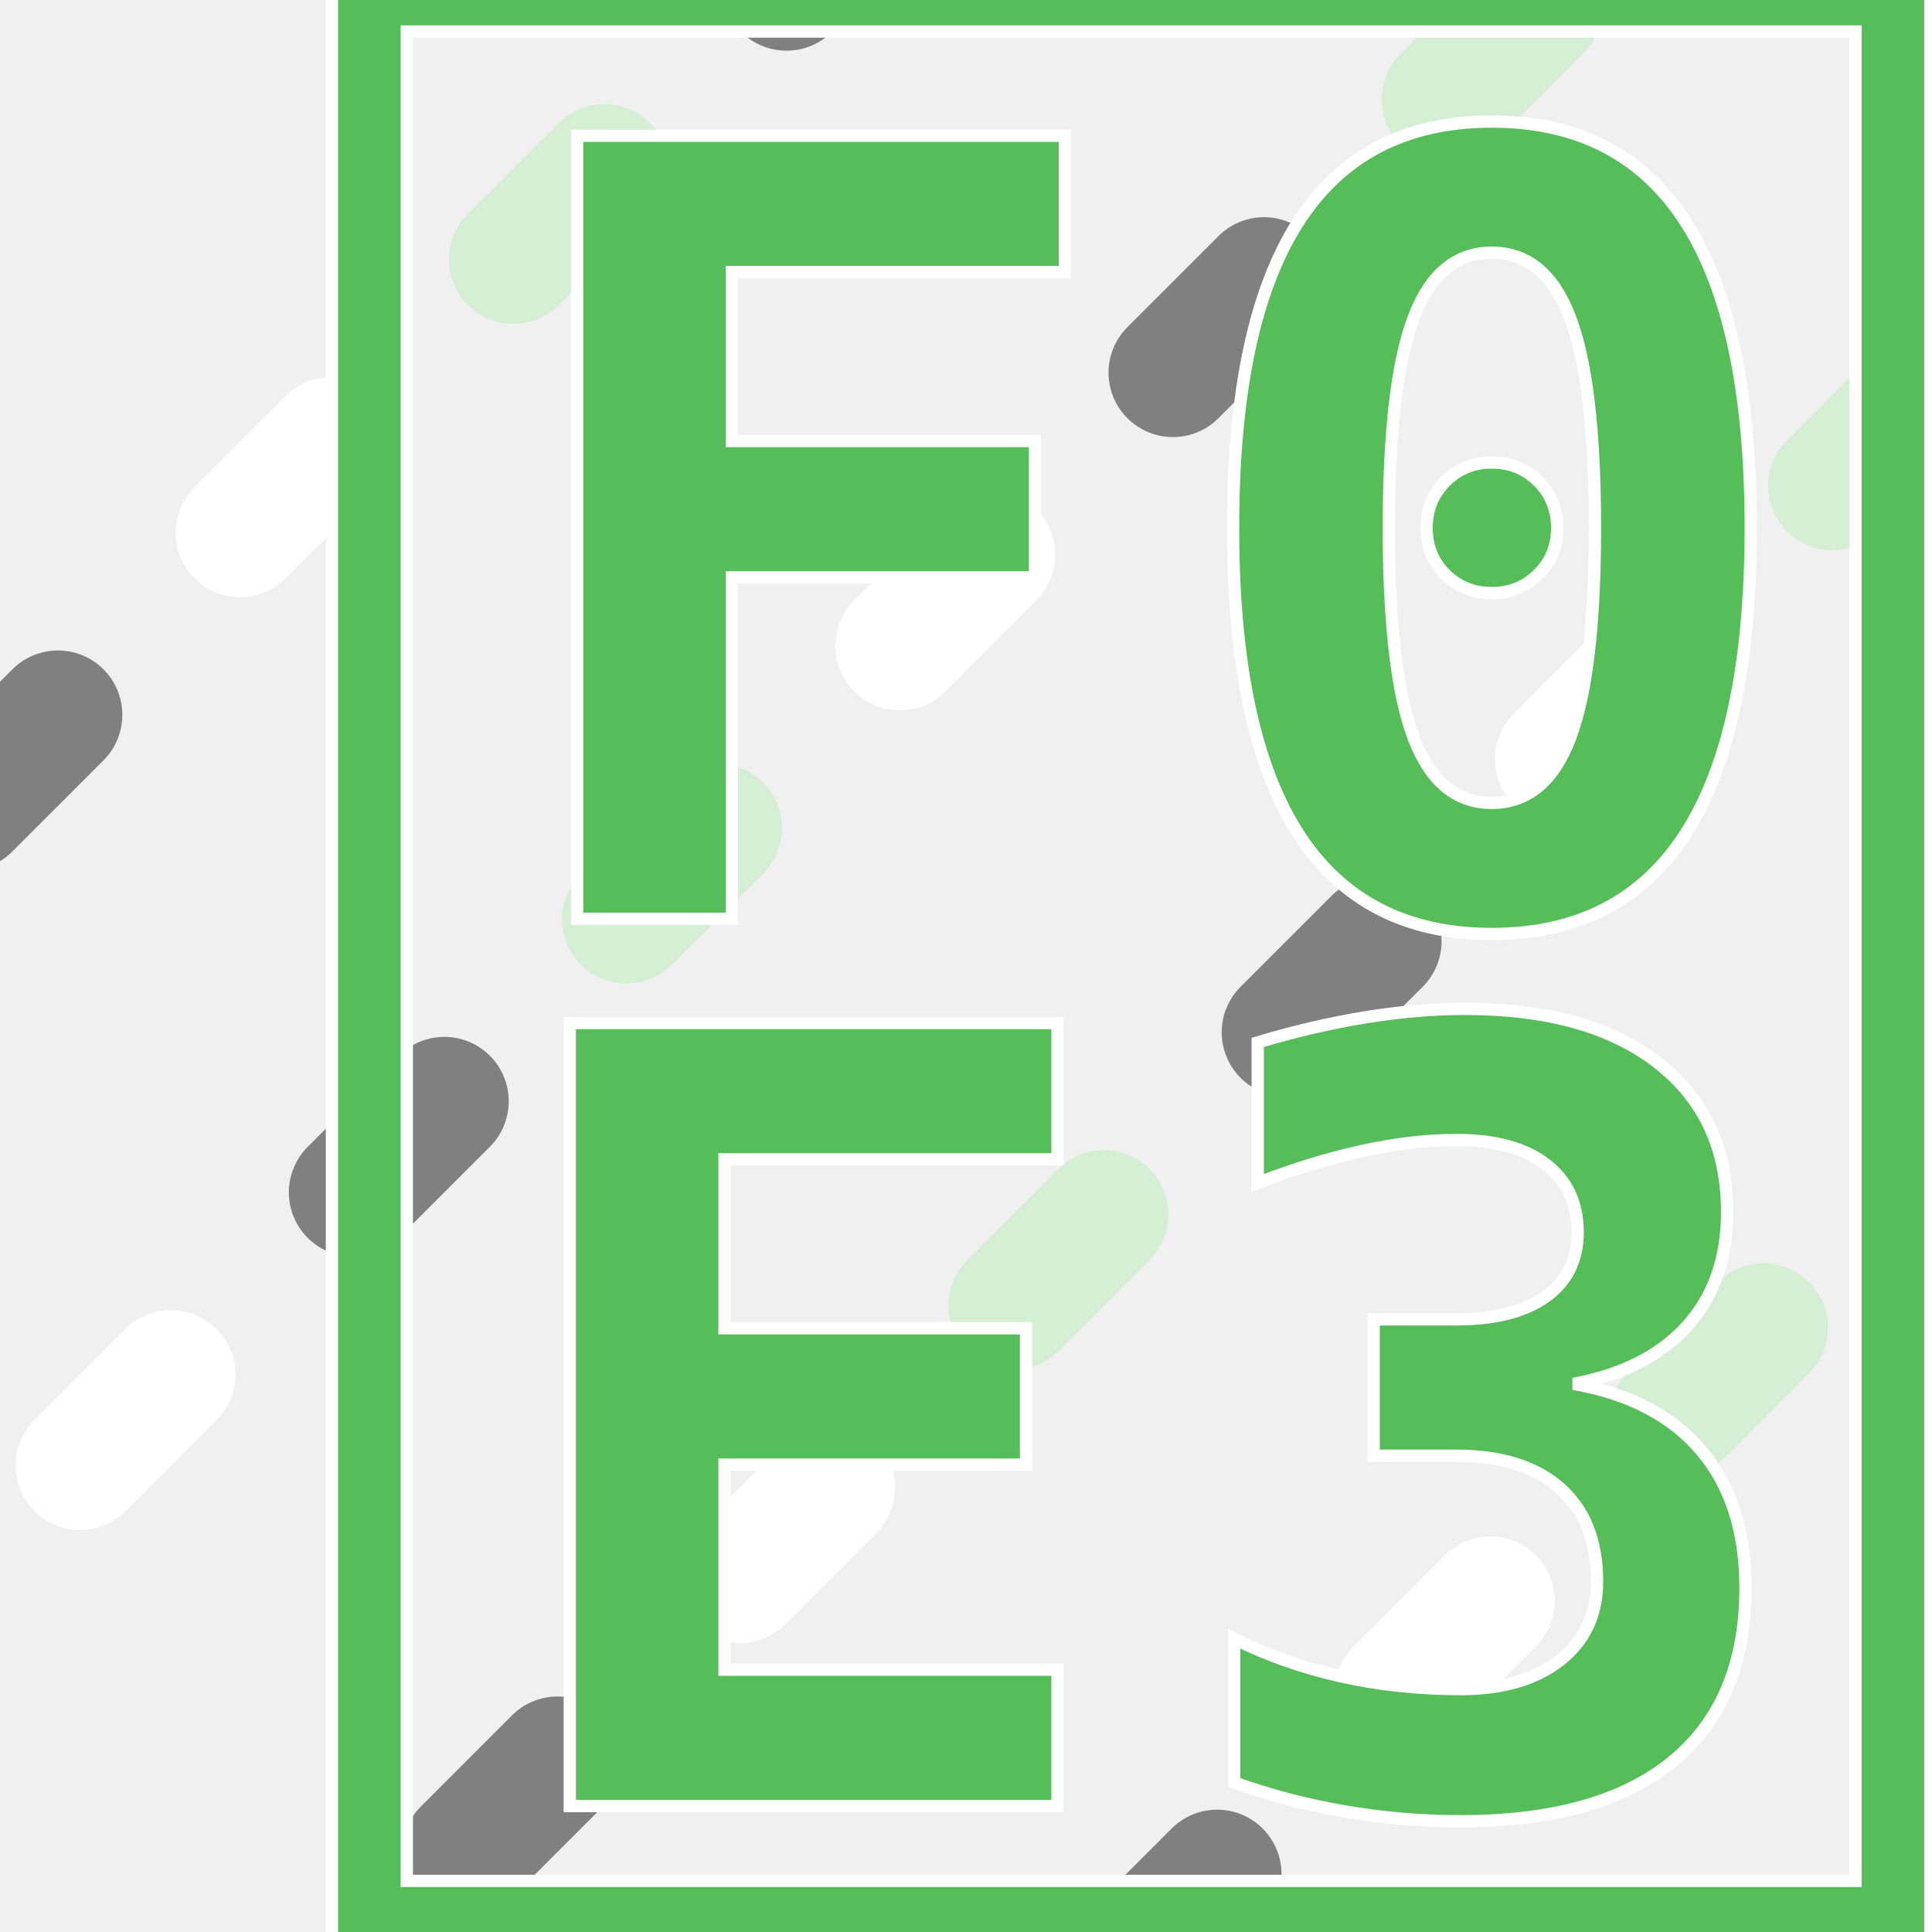
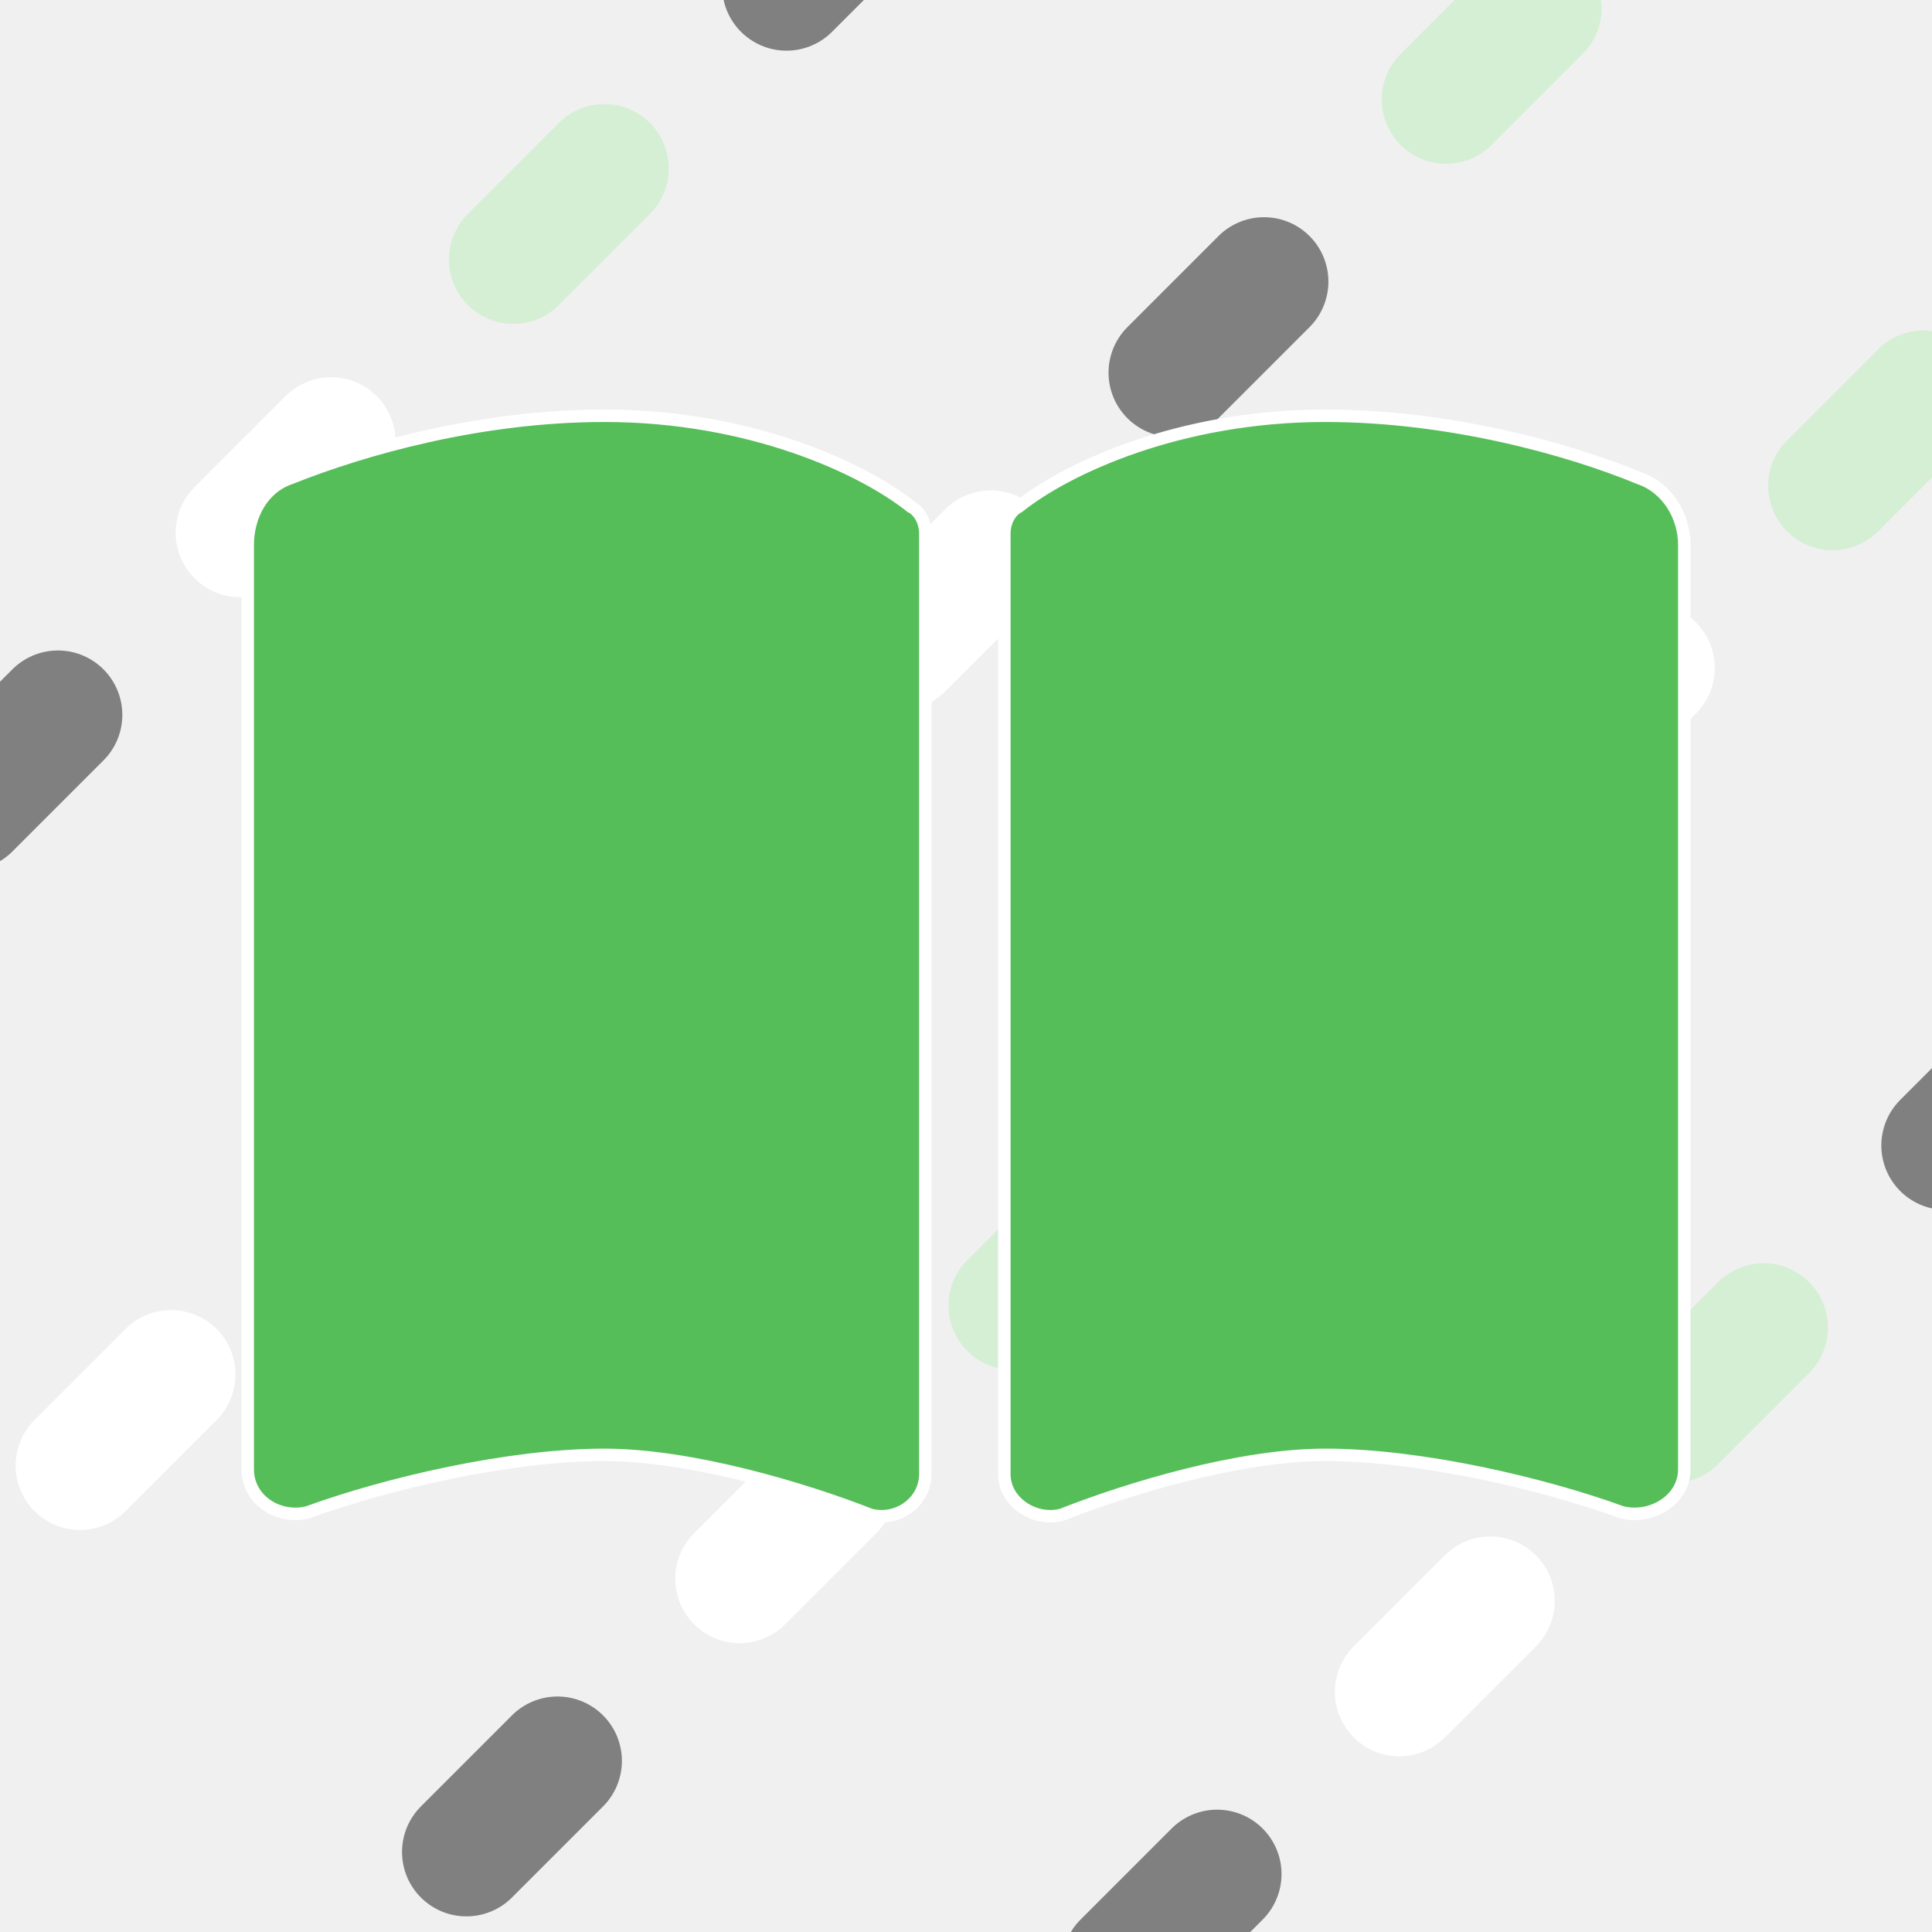
<svg xmlns="http://www.w3.org/2000/svg" width="3840" height="3840" version="1.1" viewBox="0 0 1016 1016" xml:space="preserve">
  <g fill="#55be59" stroke-linecap="round">
    <g stroke="#d5efd5">
      <path d="m-304.8 711.2 1016-1016" stroke-dasharray="67.733, 541.866" stroke-dashoffset="406.4" stroke-width="67.733" />
      <path d="m-101.6 914.4 1016-1016" stroke-dasharray="67.733,541.867" stroke-width="67.733" />
      <path d="m101.6 1117.6 1016-1016" stroke-dasharray="67.733, 541.867" stroke-width="67.733" />
      <path d="m304.8 1320.8 1016-1016" stroke-dasharray="67.733, 541.866" stroke-dashoffset="406.4" stroke-width="67.733" />
    </g>
    <g stroke="#808080">
      <path d="m-304.8 711.2 1016-1016" stroke-dasharray="67.733, 541.866" stroke-dashoffset="203.2" stroke-width="67.733" />
      <path d="m-101.6 914.4 1016-1016" stroke-dasharray="67.733,541.867" stroke-dashoffset="203.2" stroke-width="67.733" />
      <path d="m101.6 1117.6 1016-1016" stroke-dasharray="67.733, 541.866" stroke-dashoffset="406.4" stroke-width="67.733" />
      <path d="m304.8 1320.8 1016-1016" stroke-dasharray="67.733, 541.866" stroke-dashoffset="203.2" stroke-width="67.733" />
    </g>
  </g>
  <g fill="#55be59" stroke="#fff" stroke-linecap="round">
    <path d="m-304.8 711.2 1016-1016" stroke-dasharray="67.733, 541.866" stroke-width="67.733" />
    <path d="m-101.6 914.4 1016-1016" stroke-dasharray="67.733,541.867" stroke-dashoffset="406.4" stroke-width="67.733" />
    <path d="m101.6 1117.6 1016-1016" stroke-dasharray="67.733, 541.866" stroke-dashoffset="203.2" stroke-width="67.733" />
    <path d="m304.8 1320.8 1016-1016" stroke-dasharray="67.733, 541.866" stroke-width="67.733" />
  </g>
  <g>
-     <text x="135.202" y="949.766" fill="#55be59" font-size="1242.7px" stroke="#ffffff" stroke-width="6.465" xml:space="preserve">
-       <tspan x="135.202" y="949.766" fill="#55be59" font-family="'Hasklug Nerd Font Mono'" font-size="1242.7px" font-weight="bold" stroke-width="6.465"></tspan>
-     </text>
+     <path d="m457.64 796.56c13.85 3.777 28.959-6.295 28.959-21.404v-494.82c0-5.036-2.518-11.332-7.554-13.85-25.182-20.145-84.359-47.845-161.16-47.845-65.472 0-127.17 17.627-164.94 32.736-15.109 5.036-22.663 20.145-22.663 35.254v486.01c0 16.368 16.368 26.441 31.477 22.663 41.55-15.109 105.76-30.218 156.13-30.218 45.327 0 104.5 17.627 139.76 31.477zm100.73 0c35.254-13.85 93.172-31.477 138.5-31.477 50.363 0 114.58 15.109 156.13 30.218 15.109 3.777 32.736-6.295 32.736-22.663v-486.01c0-15.109-8.814-30.218-23.923-35.254-36.513-15.109-99.468-32.736-164.94-32.736-76.804 0-135.98 27.7-161.16 47.845-5.036 2.518-7.554 8.814-7.554 13.85v494.82c0 15.109 16.368 25.182 30.218 21.404z" fill="#55be59" stroke="#fff" stroke-width="6.55" aria-label="" />
  </g>
</svg>
